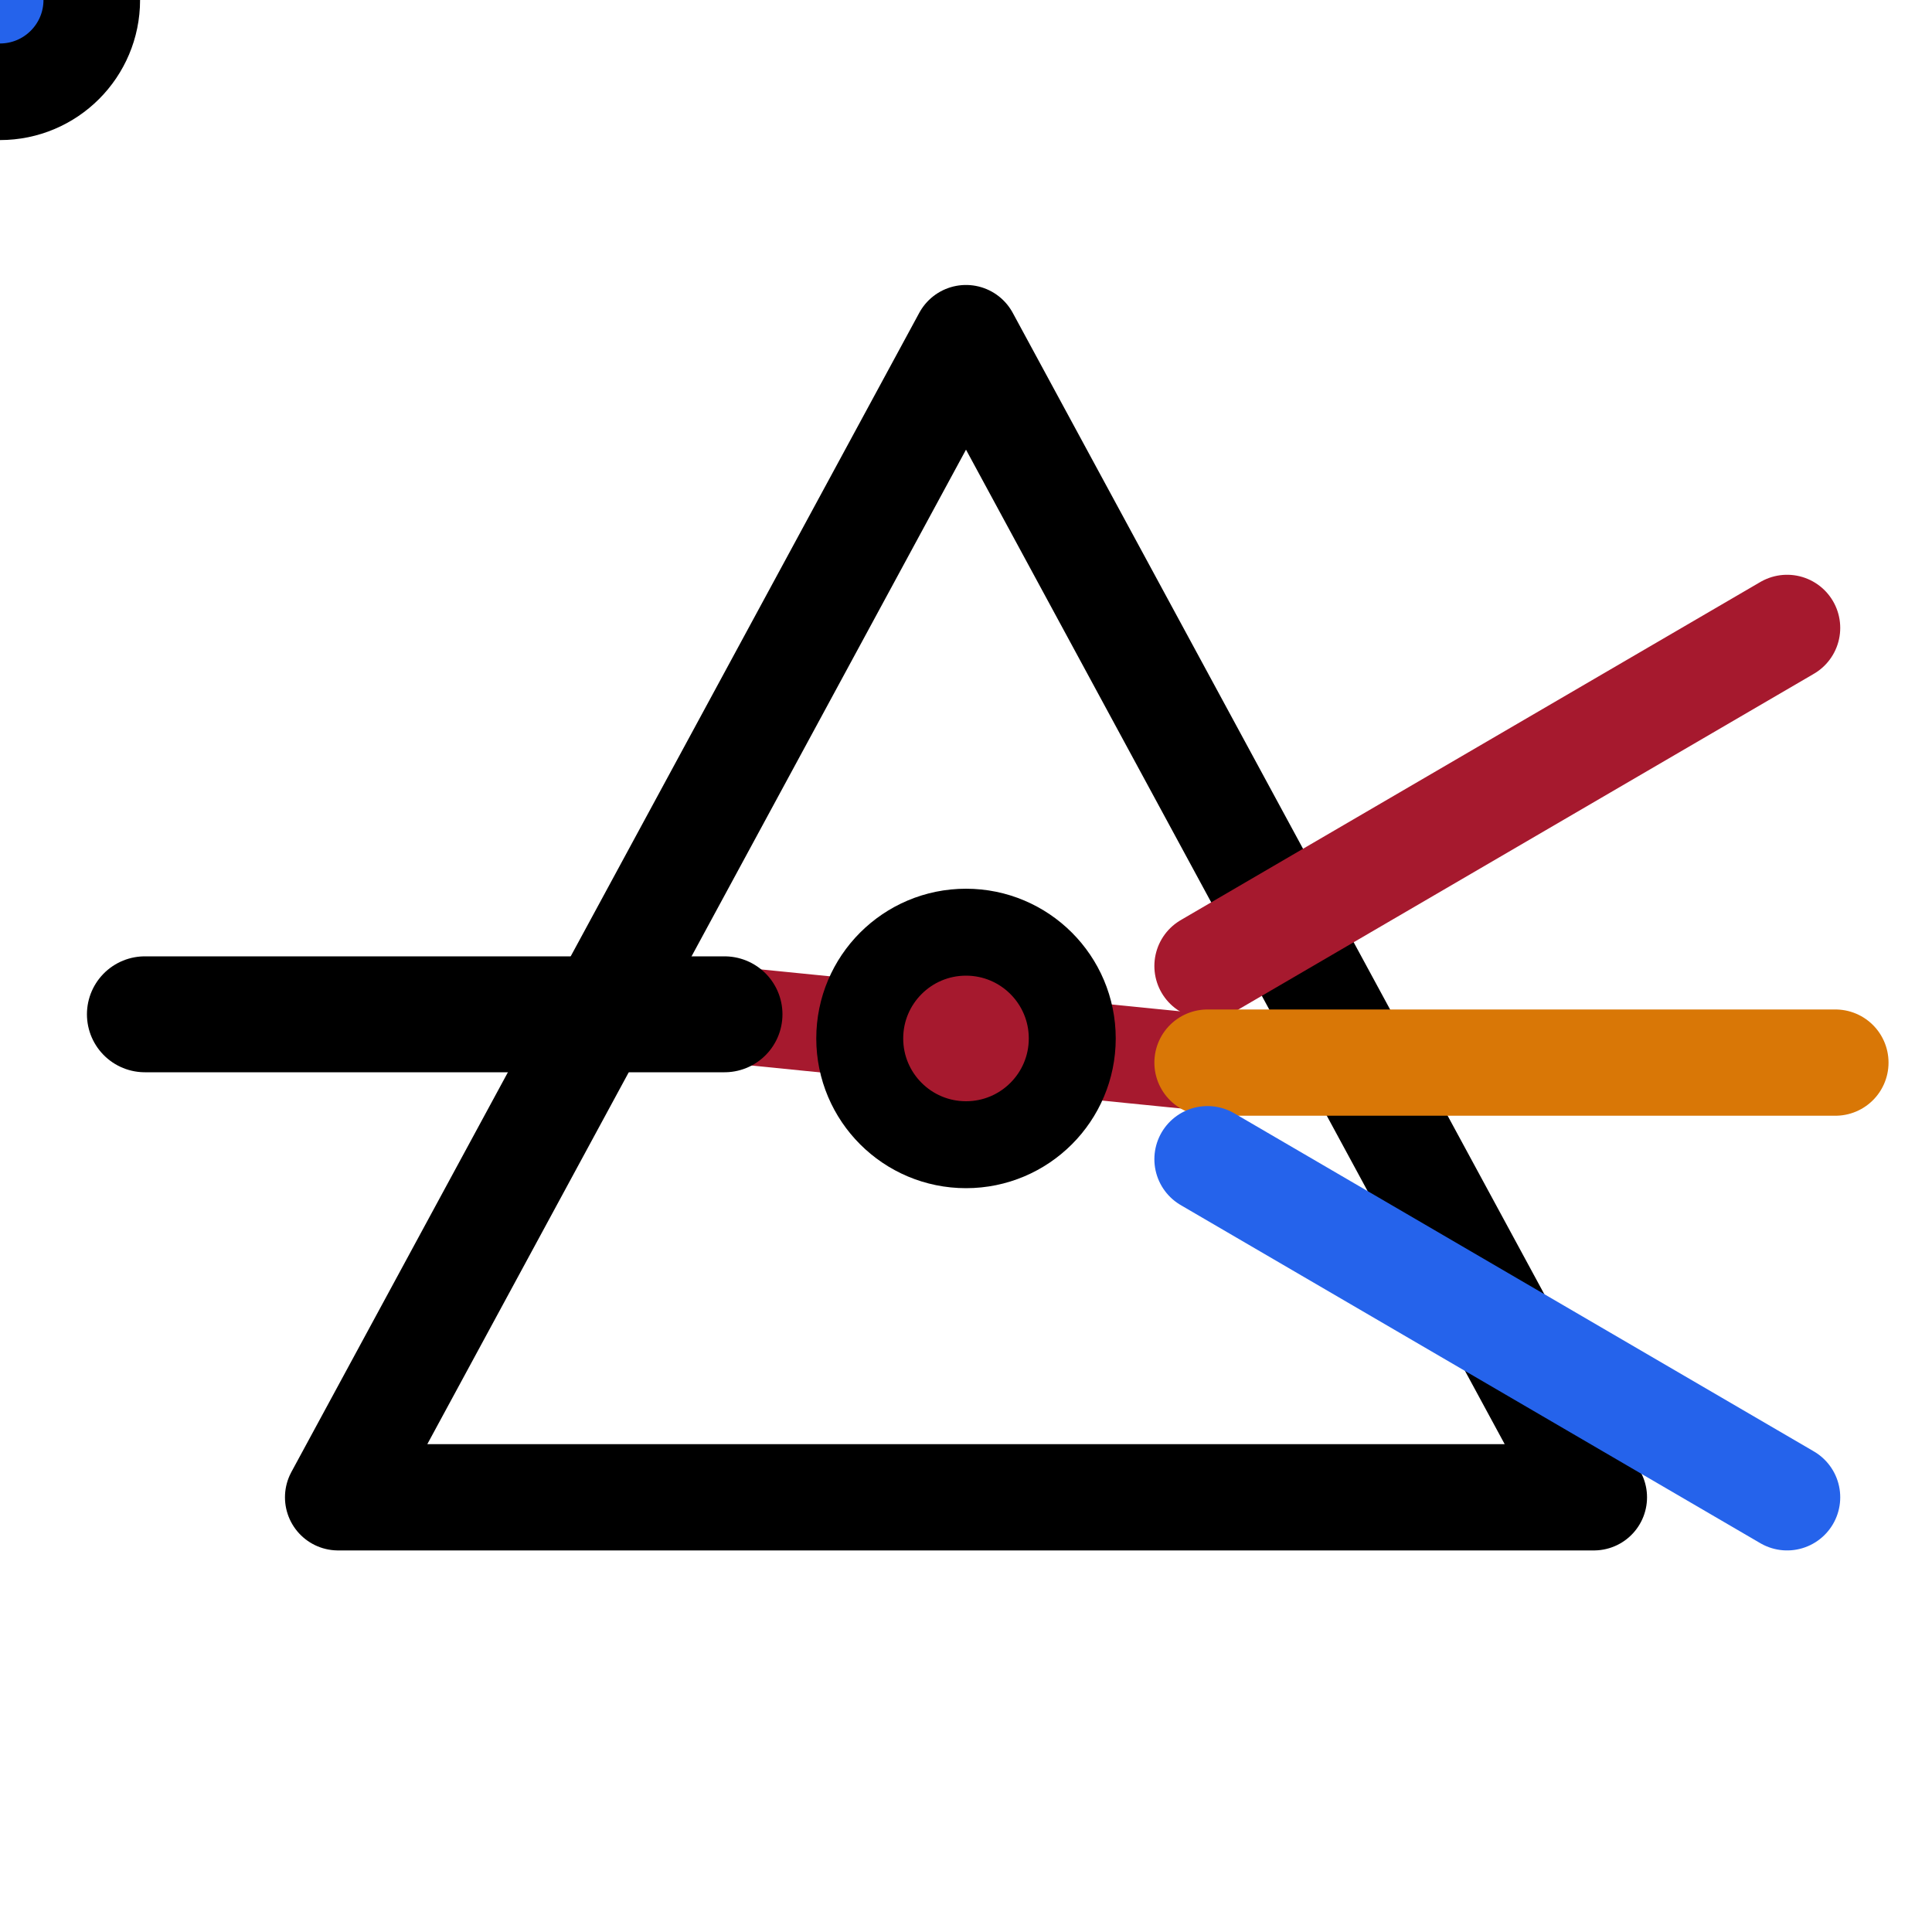
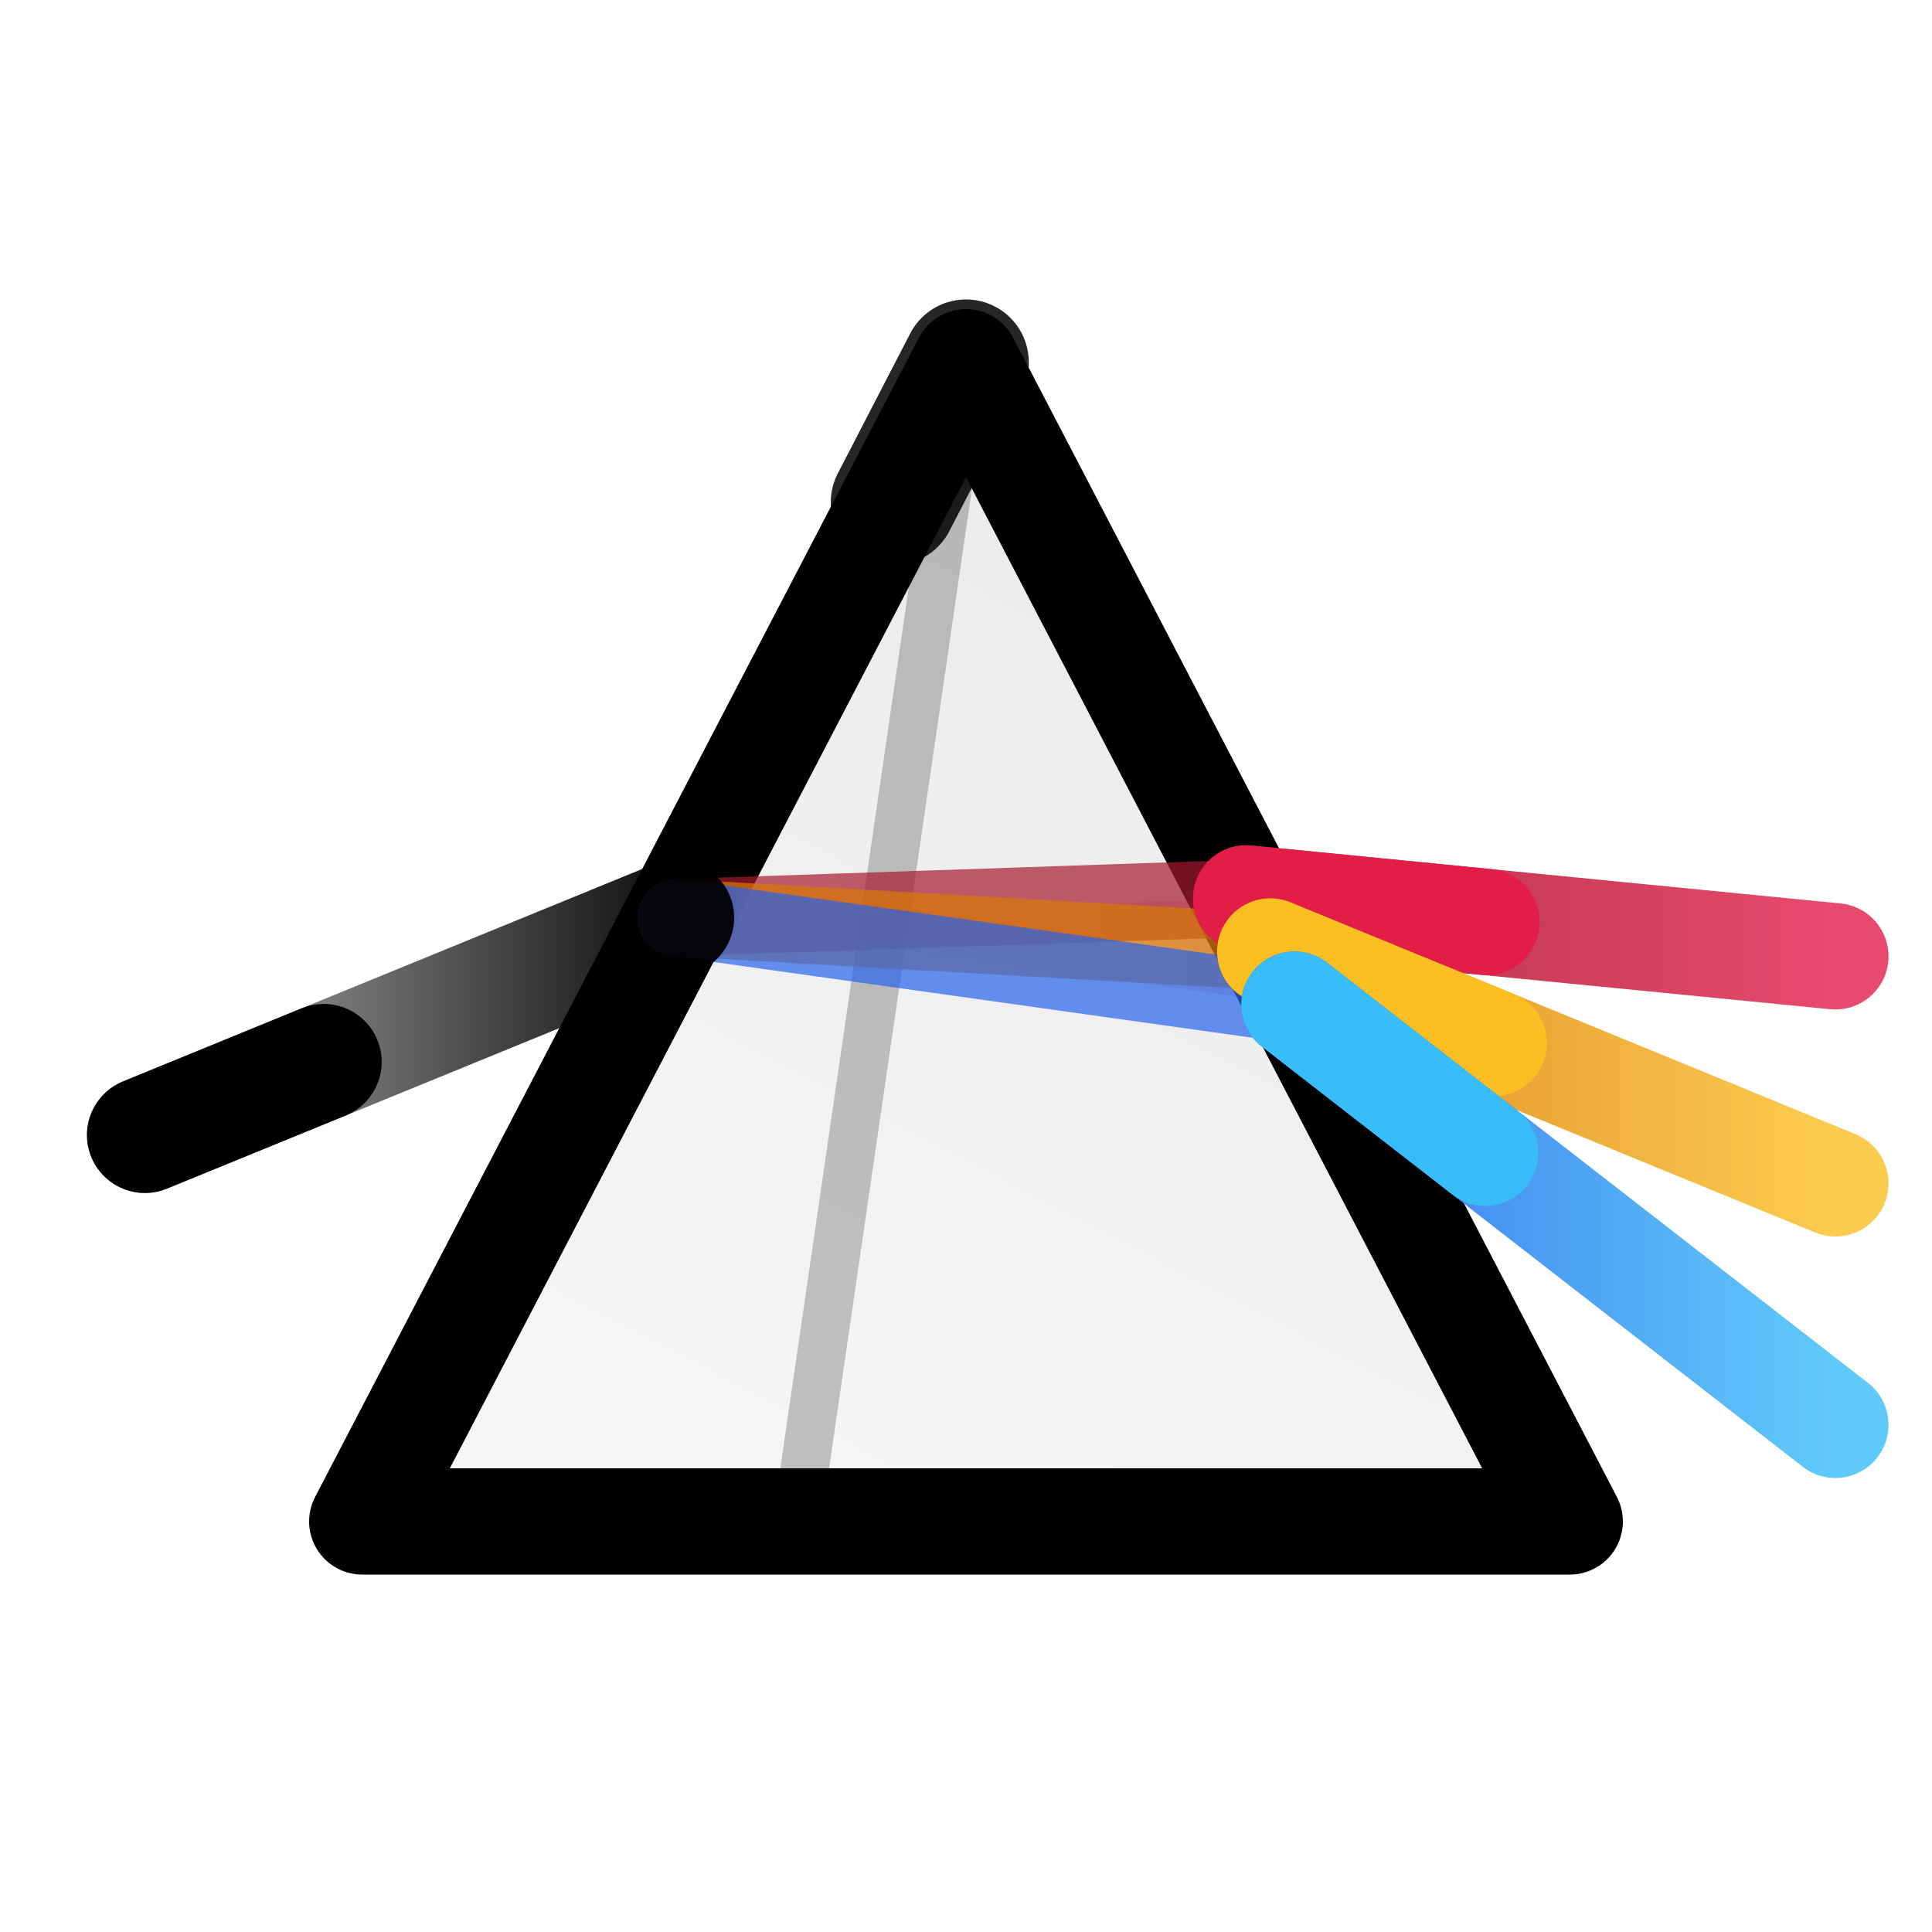
- <svg xmlns="http://www.w3.org/2000/svg" id="perspectives-svg" viewBox="0 0 40 40" width="40" height="40" fill="none" stroke="currentColor" stroke-width="1.8" role="img" aria-label="News, Features and Perspectives optical refraction prism emblem">
-   <polygon id="prism-body" points="20,7 33,31 7,31" stroke="currentColor" stroke-width="2.2" stroke-linejoin="round" />
-   <line x1="15" y1="21" x2="25" y2="22" stroke="#a6192e" stroke-width="2" stroke-linecap="round">
-     <animate attributeName="stroke-opacity" values="0.4;1;0.4" dur="2.4s" begin="0.6s" repeatCount="indefinite" />
+ <svg xmlns="http://www.w3.org/2000/svg" id="perspectives-svg" viewBox="0 0 40 40" width="40" height="40" fill="none" role="img" aria-label="News, Features and Perspectives optical refraction prism emblem">
+   <defs>
+     <linearGradient id="prism-glass-grad" x1="7.5" y1="31.5" x2="20" y2="7.5" gradientUnits="userSpaceOnUse">
+       <stop offset="0%" stop-color="currentColor" stop-opacity="0.03" />
+       <stop offset="100%" stop-color="currentColor" stop-opacity="0.08" />
+     </linearGradient>
+     <linearGradient id="prism-internal-grad" x1="14" y1="19" x2="26.5" y2="20" gradientUnits="userSpaceOnUse">
+       <stop offset="0%" stop-color="currentColor" stop-opacity="0.7" />
+       <stop offset="50%" stop-color="#f59e0b" stop-opacity="0.4" />
+       <stop offset="100%" stop-color="#a6192e" stop-opacity="0.6" />
+     </linearGradient>
+     <linearGradient id="beam-in-flow" x1="0%" y1="0%" x2="100%" y2="0%">
+       <stop offset="0%" stop-color="currentColor" stop-opacity="0.3">
+         <animate attributeName="stop-opacity" values="0.2;0.8;0.2" dur="1.2s" repeatCount="indefinite" />
+       </stop>
+       <stop offset="100%" stop-color="currentColor" stop-opacity="0.95">
+         <animate attributeName="stop-opacity" values="0.95;0.4;0.95" dur="1.2s" repeatCount="indefinite" />
+       </stop>
+     </linearGradient>
+     <linearGradient id="ruby-flow" x1="0%" y1="0%" x2="100%" y2="0%">
+       <stop offset="0%" stop-color="#a6192e" stop-opacity="0.9" />
+       <stop offset="100%" stop-color="#e11d48" stop-opacity="0.8">
+         <animate attributeName="stop-color" values="#e11d48;#a6192e;#e11d48" dur="1.2s" repeatCount="indefinite" />
+       </stop>
+     </linearGradient>
+     <linearGradient id="amber-flow" x1="0%" y1="0%" x2="100%" y2="0%">
+       <stop offset="0%" stop-color="#d97706" stop-opacity="0.9" />
+       <stop offset="100%" stop-color="#fbbf24" stop-opacity="0.8">
+         <animate attributeName="stop-color" values="#fbbf24;#d97706;#fbbf24" dur="1.2s" begin="0.12s" repeatCount="indefinite" />
+       </stop>
+     </linearGradient>
+     <linearGradient id="sapphire-flow" x1="0%" y1="0%" x2="100%" y2="0%">
+       <stop offset="0%" stop-color="#2563eb" stop-opacity="0.9" />
+       <stop offset="100%" stop-color="#38bdf8" stop-opacity="0.8">
+         <animate attributeName="stop-color" values="#38bdf8;#2563eb;#38bdf8" dur="1.2s" begin="0.24s" repeatCount="indefinite" />
+       </stop>
+     </linearGradient>
+   </defs>
+   <style>
+     @media (prefers-reduced-motion: reduce) {
+       animate, animateTransform { animation: none !important; display: none !important; }
+     }
+   </style>
+   <polygon id="prism-body" points="20,7.5 32.5,31.5 7.5,31.5" fill="url(#prism-glass-grad)" stroke="currentColor" stroke-width="2.2" stroke-linejoin="round" />
+   <line id="prism-facet" x1="20" y1="7.5" x2="16.5" y2="31.5" stroke="currentColor" stroke-width="1.0" stroke-opacity="0.22" stroke-linecap="round" />
+   <line id="prism-sheen" x1="18.5" y1="10.4" x2="20" y2="7.5" stroke="currentColor" stroke-width="2.6" stroke-linecap="round" stroke-opacity="0.85" />
+   <polygon id="dispersion-wedge" points="14,19 25.8,18.6 26.8,20.8" fill="url(#prism-internal-grad)" opacity="0.35">
+     <animate attributeName="opacity" values="0.25;0.65;0.25" dur="1.2s" repeatCount="indefinite" calcMode="spline" keySplines="0.4 0 0.2 1; 0.4 0 0.2 1" />
+   </polygon>
+   <line x1="14" y1="19" x2="25.8" y2="18.6" stroke="#a6192e" stroke-width="1.6" stroke-linecap="round" opacity="0.7" />
+   <line x1="14" y1="19" x2="26.3" y2="19.7" stroke="#d97706" stroke-width="1.6" stroke-linecap="round" opacity="0.7" />
+   <line x1="14" y1="19" x2="26.8" y2="20.8" stroke="#2563eb" stroke-width="1.6" stroke-linecap="round" opacity="0.7" />
+   <line id="beam-in" x1="3" y1="23.5" x2="14" y2="19" stroke="url(#beam-in-flow)" stroke-width="2.4" stroke-linecap="round" />
+   <line id="beam-in-pulse" x1="3" y1="23.5" x2="14" y2="19" stroke="currentColor" stroke-width="2.4" stroke-linecap="round" stroke-dasharray="4 16">
+     <animate attributeName="stroke-dashoffset" values="20;0" dur="1.2s" repeatCount="indefinite" />
  </line>
-   <circle cx="20" cy="21.5" r="2.2" fill="#a6192e">
-     <animate attributeName="r" values="1.6;3;1.6" dur="2.4s" begin="0.6s" repeatCount="indefinite" calcMode="spline" keySplines="0.4 0 0.2 1; 0.4 0 0.2 1" />
-     <animate attributeName="opacity" values="0.4;1;0.4" dur="2.4s" begin="0.6s" repeatCount="indefinite" />
-   </circle>
-   <line id="beam-in" x1="3" y1="21" x2="15" y2="21" stroke="currentColor" stroke-width="2.4" stroke-linecap="round" />
-   <circle r="2" fill="#a6192e">
-     <animateMotion path="M 3,21 L 15,21" dur="2.4s" repeatCount="indefinite" calcMode="spline" keySplines="0.4 0 0.2 1" keyTimes="0;1" />
-   </circle>
-   <line id="beam-out-1" x1="25" y1="20" x2="37" y2="13" stroke="#a6192e" stroke-width="2.2" stroke-linecap="round" />
-   <circle r="1.8" fill="#a6192e">
-     <animateMotion path="M 25,20 L 37,13" dur="2.4s" begin="0.8s" repeatCount="indefinite" calcMode="spline" keySplines="0.2 0.8 0.2 1" keyTimes="0;1" />
-   </circle>
-   <line id="beam-out-2" x1="25" y1="22" x2="38" y2="22" stroke="#d97706" stroke-width="2.2" stroke-linecap="round" />
-   <circle r="1.8" fill="#d97706">
-     <animateMotion path="M 25,22 L 38,22" dur="2.4s" begin="0.9s" repeatCount="indefinite" calcMode="spline" keySplines="0.2 0.8 0.2 1" keyTimes="0;1" />
-   </circle>
-   <line id="beam-out-3" x1="25" y1="24" x2="37" y2="31" stroke="#2563eb" stroke-width="2.2" stroke-linecap="round" />
-   <circle r="1.8" fill="#2563eb">
-     <animateMotion path="M 25,24 L 37,31" dur="2.4s" begin="1.0s" repeatCount="indefinite" calcMode="spline" keySplines="0.2 0.8 0.2 1" keyTimes="0;1" />
-   </circle>
+   <line id="beam-out-1" x1="25.8" y1="18.6" x2="38" y2="19.8" stroke="url(#ruby-flow)" stroke-width="2.2" stroke-linecap="round" />
+   <line id="beam-out-1-pulse" x1="25.8" y1="18.6" x2="38" y2="19.8" stroke="#e11d48" stroke-width="2.2" stroke-linecap="round" stroke-dasharray="5 15">
+     <animate attributeName="stroke-dashoffset" values="20;0" dur="1.2s" repeatCount="indefinite" />
+   </line>
+   <line id="beam-out-2" x1="26.3" y1="19.7" x2="38" y2="24.5" stroke="url(#amber-flow)" stroke-width="2.2" stroke-linecap="round" />
+   <line id="beam-out-2-pulse" x1="26.3" y1="19.7" x2="38" y2="24.5" stroke="#fbbf24" stroke-width="2.2" stroke-linecap="round" stroke-dasharray="5 15">
+     <animate attributeName="stroke-dashoffset" values="20;0" dur="1.2s" begin="0.12s" repeatCount="indefinite" />
+   </line>
+   <line id="beam-out-3" x1="26.8" y1="20.8" x2="38" y2="29.5" stroke="url(#sapphire-flow)" stroke-width="2.2" stroke-linecap="round" />
+   <line id="beam-out-3-pulse" x1="26.8" y1="20.8" x2="38" y2="29.5" stroke="#38bdf8" stroke-width="2.2" stroke-linecap="round" stroke-dasharray="5 15">
+     <animate attributeName="stroke-dashoffset" values="20;0" dur="1.2s" begin="0.24s" repeatCount="indefinite" />
+   </line>
</svg>
